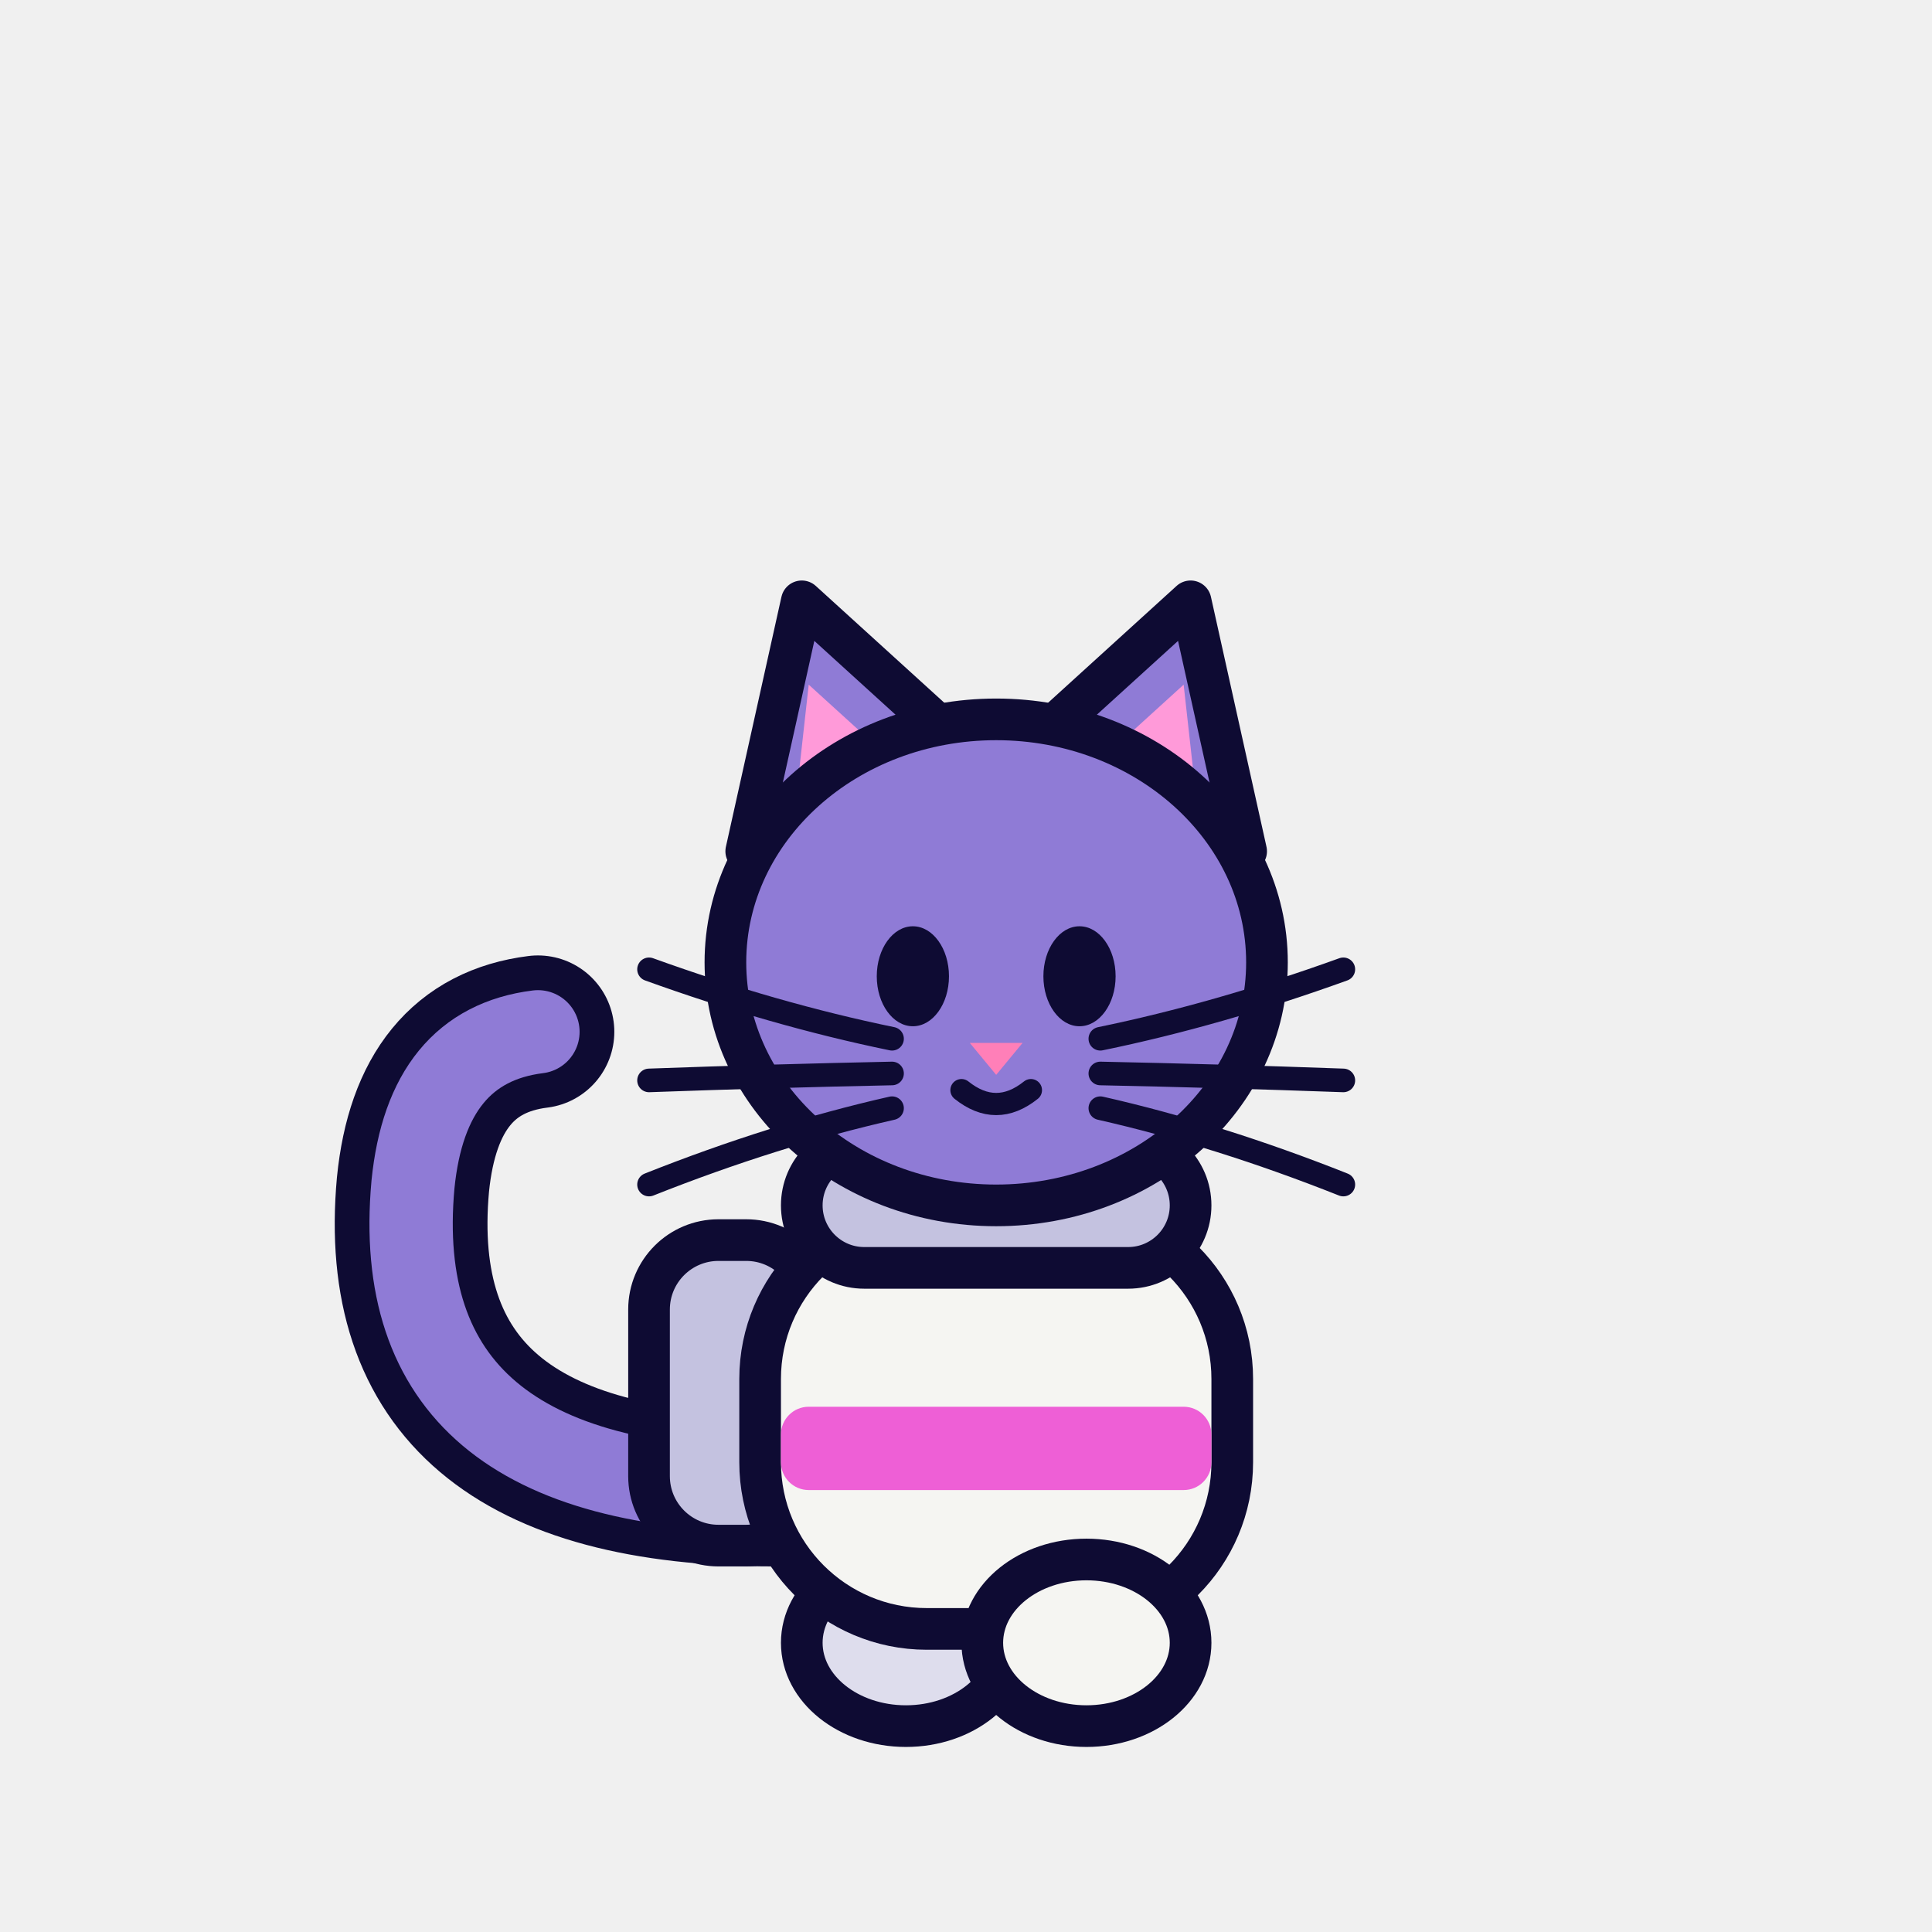
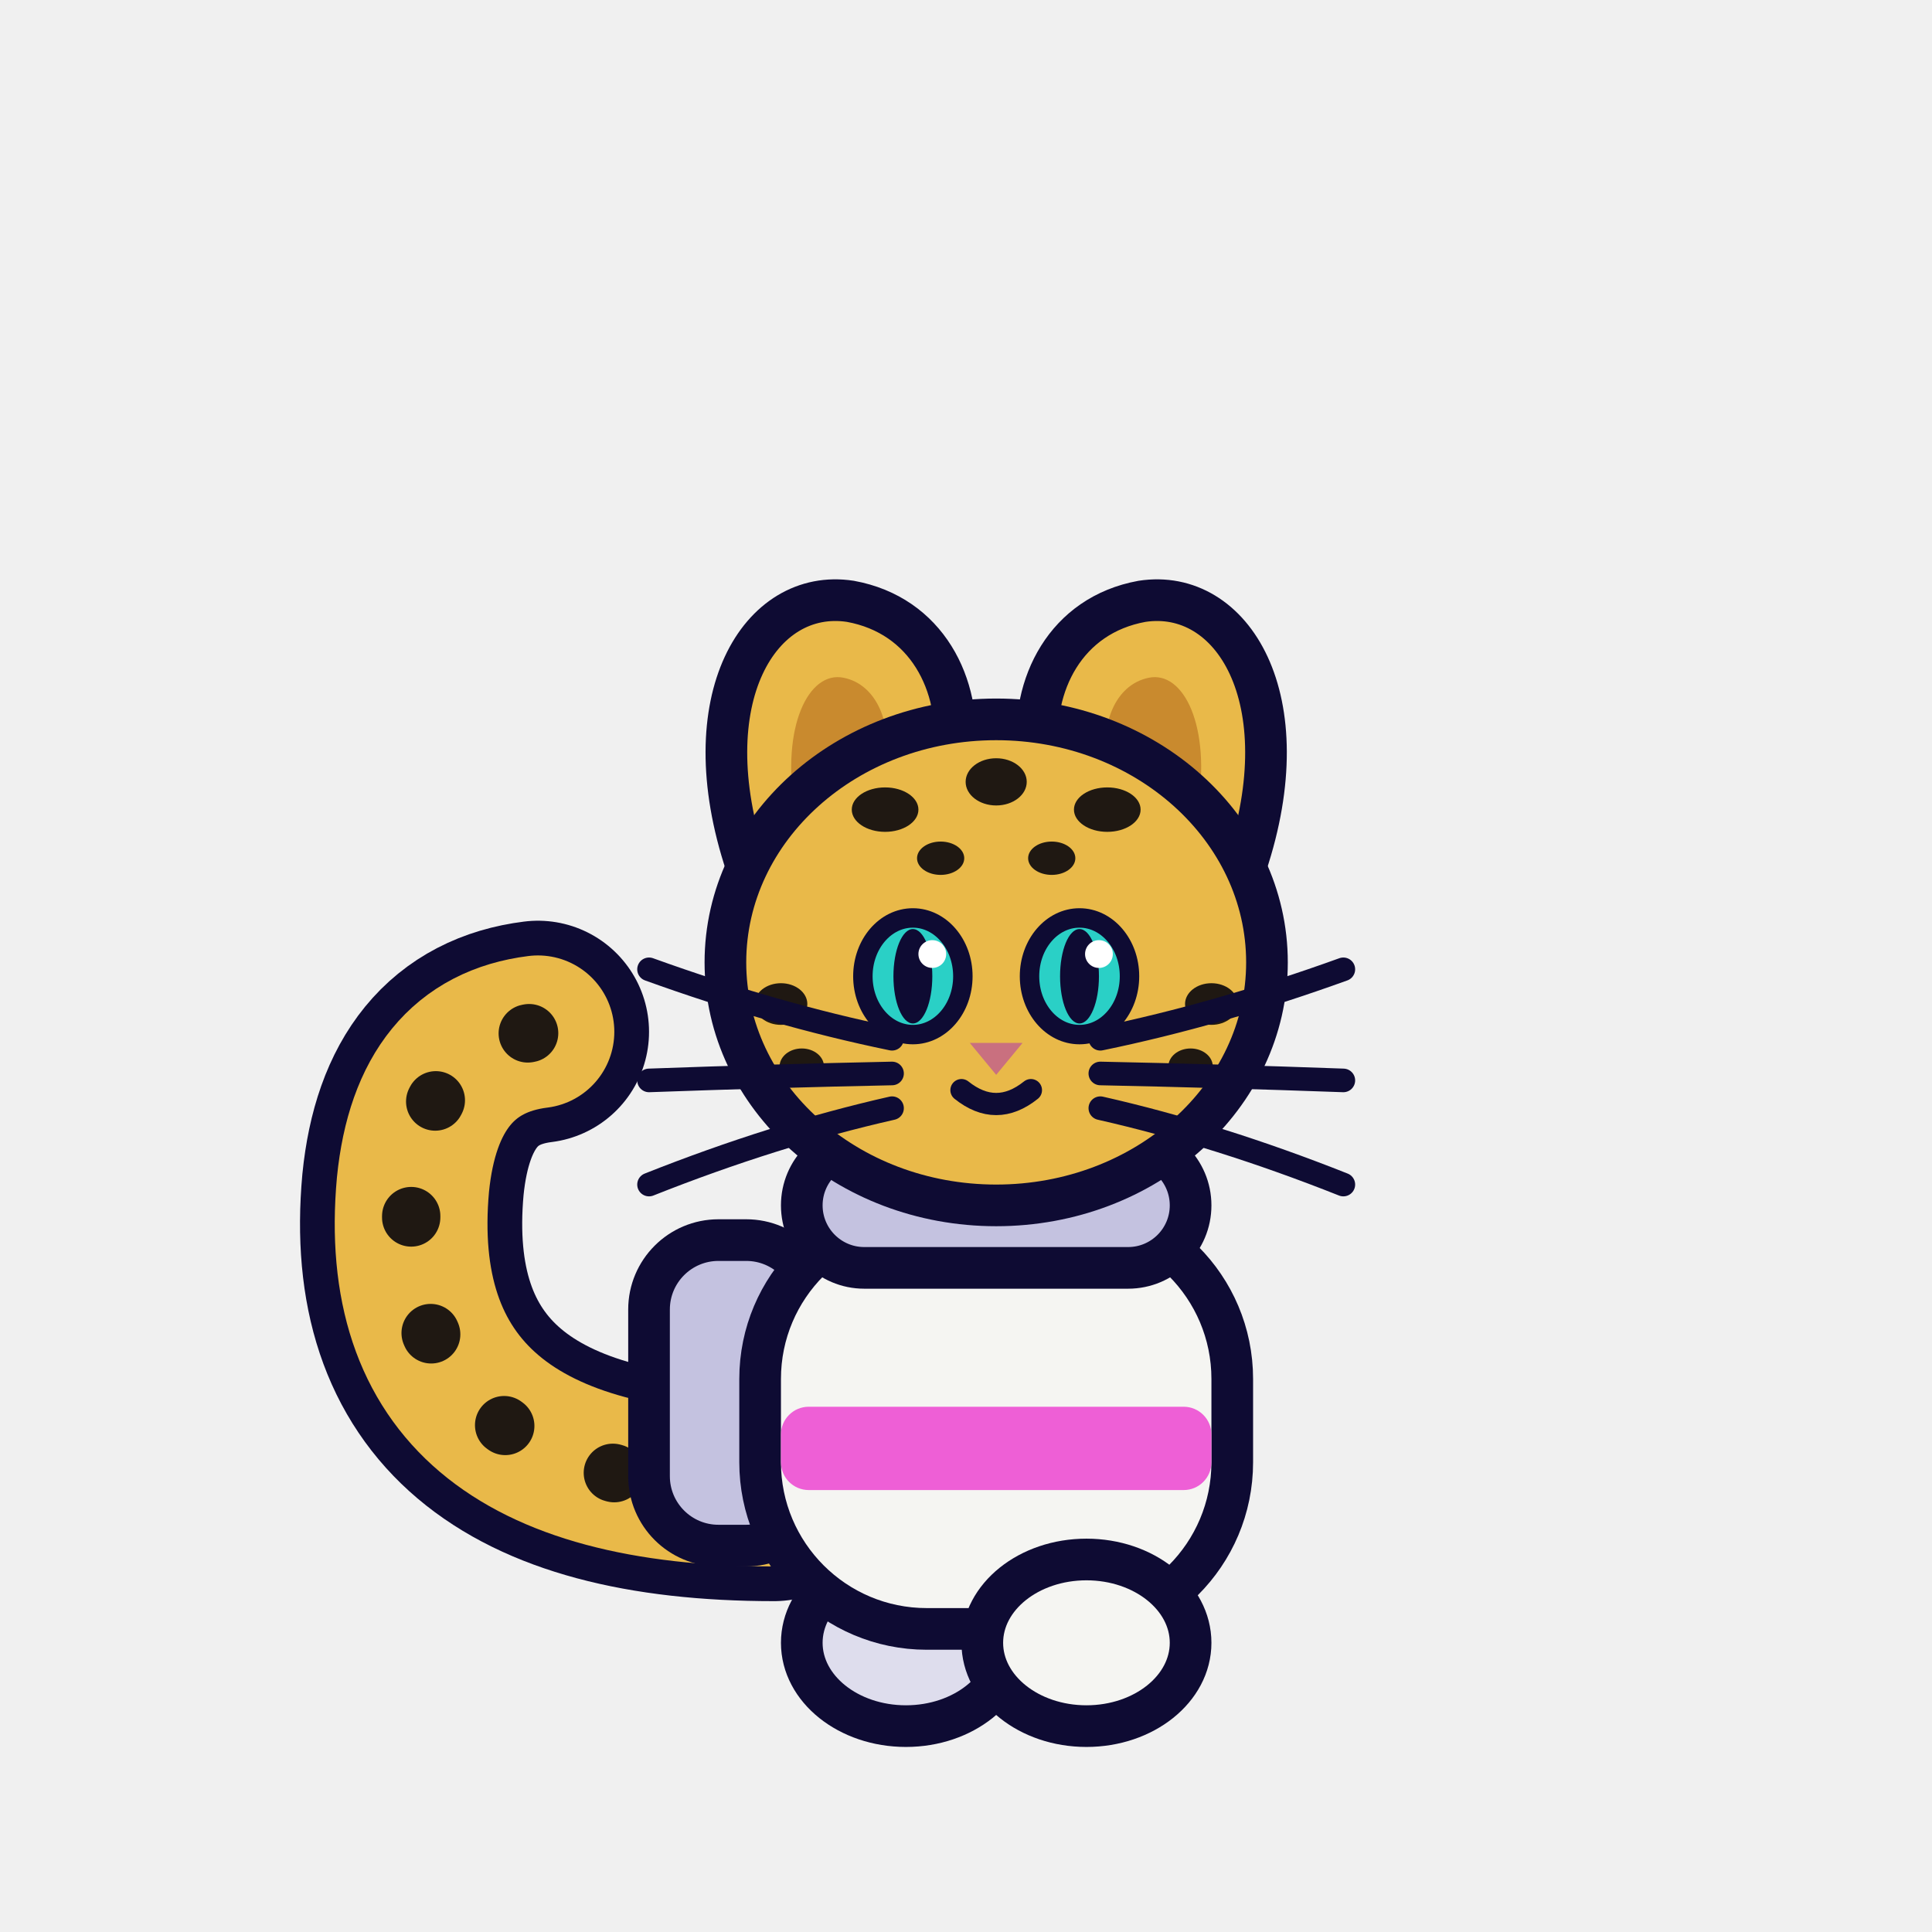
<svg xmlns="http://www.w3.org/2000/svg" width="128" height="128" viewBox="0 0 128 128">
  <g transform="translate(66 84) scale(0.92)">
    <g transform="rotate(0.00 0 31) translate(0 31) scale(1.000 1.000) translate(0 -31)">
      <g transform="translate(0 0.00)">
        <g id="cola" transform="rotate(0.00 -16 16)">
-           <path d="M-16 16 Q-44 16 -42 -6 Q-41 -16 -33 -17" fill="none" stroke="#0e0b33" stroke-width="11" stroke-linecap="round" />
-           <path d="M-16 16 Q-44 16 -42 -6 Q-41 -16 -33 -17" fill="none" stroke="#8f7bd6" stroke-width="6" stroke-linecap="round" />
+           <path d="M-16 16 Q-44 16 -42 -6 Q-41 -16 -33 -17" fill="none" stroke="#0e0b33" stroke-width="16" stroke-linecap="round" />
+           <path d="M-16 16 Q-44 16 -42 -6 Q-41 -16 -33 -17" fill="none" stroke="#e9b949" stroke-width="11" stroke-linecap="round" />
+           <path d="M-16 16 Q-44 16 -42 -6 Q-41 -16 -33 -17" fill="none" stroke="#1f1812" stroke-width="4.2" stroke-linecap="round" stroke-dasharray="0.1 8.5" stroke-dashoffset="-3" />
        </g>
      </g>
      <g transform="translate(0 0.00)">
        <g id="pierna-trasera" transform="translate(0.00 0.00)">
          <ellipse cx="-6.5" cy="27" rx="7.5" ry="6" fill="#dedded" stroke="#0e0b33" stroke-width="3" />
        </g>
      </g>
      <g transform="translate(0 0.00)">
        <rect id="mochila" x="-25" y="-2" width="12" height="22" rx="5" fill="#c4c2e0" stroke="#0e0b33" stroke-width="3" />
      </g>
      <g transform="translate(0 0.00)">
        <g id="cuerpo">
          <rect x="-17" y="-4" width="34" height="30" rx="12" fill="#f5f5f2" stroke="#0e0b33" stroke-width="3" />
          <rect x="-15.5" y="10" width="31" height="6" rx="2" fill="#ee5fd6" />
        </g>
      </g>
      <g transform="translate(0 0.00)">
        <g id="pierna-delantera" transform="translate(0.00 0.00)">
          <ellipse cx="6.5" cy="27" rx="7.5" ry="6" fill="#f5f5f2" stroke="#0e0b33" stroke-width="3" />
        </g>
      </g>
      <g transform="translate(0 0.00)">
        <rect id="cuello" x="-14" y="-9" width="28" height="9" rx="4.5" fill="#c4c2e0" stroke="#0e0b33" stroke-width="3" />
      </g>
      <g transform="translate(0 0.00)">
        <g id="cabeza">
-           <path transform="rotate(0.00 -11 -34)" d="M-18 -30 L-14 -48 L-3 -38 Z" fill="#8f7bd6" stroke="#0e0b33" stroke-width="3" stroke-linejoin="round" />
-           <path transform="rotate(0.00 11 -34)" d="M18 -30 L14 -48 L3 -38 Z" fill="#8f7bd6" stroke="#0e0b33" stroke-width="3" stroke-linejoin="round" />
-           <path transform="rotate(0.00 -11 -34)" d="M-14.5 -33 L-13.5 -42 L-8 -37 Z" fill="#ff9ad9" />
-           <path transform="rotate(0.00 11 -34)" d="M14.5 -33 L13.5 -42 L8 -37 Z" fill="#ff9ad9" />
-           <ellipse cx="0" cy="-22" rx="19.5" ry="17.5" fill="#8f7bd6" stroke="#0e0b33" stroke-width="3" />
-           <ellipse cx="-6" cy="-21" rx="2.60" ry="3.60" fill="#0e0b33" />
-           <ellipse cx="6" cy="-21" rx="2.60" ry="3.60" fill="#0e0b33" />
-           <path d="M-1.9 -16.2 h3.8 l-1.9 2.3 z" fill="#ff7fb8" />
+           <path transform="rotate(0.00 -11 -34)" d="M-18 -29 C-22 -41 -17 -49 -10.5 -48 C-5 -47 -2.5 -42 -3 -37 Z" fill="#e9b949" stroke="#0e0b33" stroke-width="3" stroke-linejoin="round" />
+           <path transform="rotate(0.00 11 -34)" d="M18 -29 C22 -41 17 -49 10.5 -48 C5 -47 2.5 -42 3 -37 Z" fill="#e9b949" stroke="#0e0b33" stroke-width="3" stroke-linejoin="round" />
+           <path transform="rotate(0.00 -11 -34)" d="M-14.5 -33 C-15.5 -39 -13.5 -43 -11 -42.5 C-8.5 -42 -7.5 -39 -8 -36.5 Z" fill="#c98a2e" />
+           <path transform="rotate(0.00 11 -34)" d="M14.5 -33 C15.5 -39 13.5 -43 11 -42.5 C8.5 -42 7.5 -39 8 -36.5 Z" fill="#c98a2e" />
+           <ellipse cx="0" cy="-22" rx="19.5" ry="17.5" fill="#e9b949" stroke="#0e0b33" stroke-width="3" />
+           <ellipse cx="-8" cy="-33" rx="2.4" ry="1.6" fill="#1f1812" />
+           <ellipse cx="0" cy="-35" rx="2.2" ry="1.7" fill="#1f1812" />
+           <ellipse cx="8" cy="-33" rx="2.4" ry="1.6" fill="#1f1812" />
+           <ellipse cx="-4" cy="-29.5" rx="1.7" ry="1.2" fill="#1f1812" />
+           <ellipse cx="4" cy="-29.5" rx="1.7" ry="1.2" fill="#1f1812" />
+           <ellipse cx="-15.5" cy="-19" rx="1.9" ry="1.5" fill="#1f1812" />
+           <ellipse cx="15.5" cy="-19" rx="1.9" ry="1.5" fill="#1f1812" />
+           <ellipse cx="-14" cy="-14.5" rx="1.6" ry="1.3" fill="#1f1812" />
+           <ellipse cx="14" cy="-14.5" rx="1.6" ry="1.3" fill="#1f1812" />
+           <ellipse cx="-6" cy="-21" rx="3.6" ry="4.2" fill="#2ad0c6" stroke="#0e0b33" stroke-width="1.4" />
+           <ellipse cx="-6" cy="-21" rx="1.4" ry="3.4" fill="#0e0b33" />
+           <circle cx="-4.6" cy="-22.6" r="1" fill="#fff" />
+           <ellipse cx="6" cy="-21" rx="3.6" ry="4.2" fill="#2ad0c6" stroke="#0e0b33" stroke-width="1.4" />
+           <ellipse cx="6" cy="-21" rx="1.4" ry="3.4" fill="#0e0b33" />
+           <circle cx="7.4" cy="-22.6" r="1" fill="#fff" />
+           <path d="M-1.9 -16.2 h3.8 l-1.9 2.3 z" fill="#c9707f" />
          <path d="M-2.5 -12.8 q2.5 2 5 0" fill="none" stroke="#0e0b33" stroke-width="1.6" stroke-linecap="round" />
          <g stroke="#0e0b33" stroke-width="1.7" stroke-linecap="round" fill="none">
            <path d="M-7.5 -16.5 Q-16 -18.25 -25 -21.5" />
            <path d="M-7.5 -14 Q-16 -13.825 -25 -13.5" />
            <path d="M-7.5 -11.5 Q-16 -9.575 -25 -6.0" />
            <path d="M7.5 -16.5 Q16 -18.25 25 -21.5" />
            <path d="M7.5 -14 Q16 -13.825 25 -13.5" />
            <path d="M7.5 -11.5 Q16 -9.575 25 -6.0" />
          </g>
        </g>
      </g>
    </g>
  </g>
</svg>
